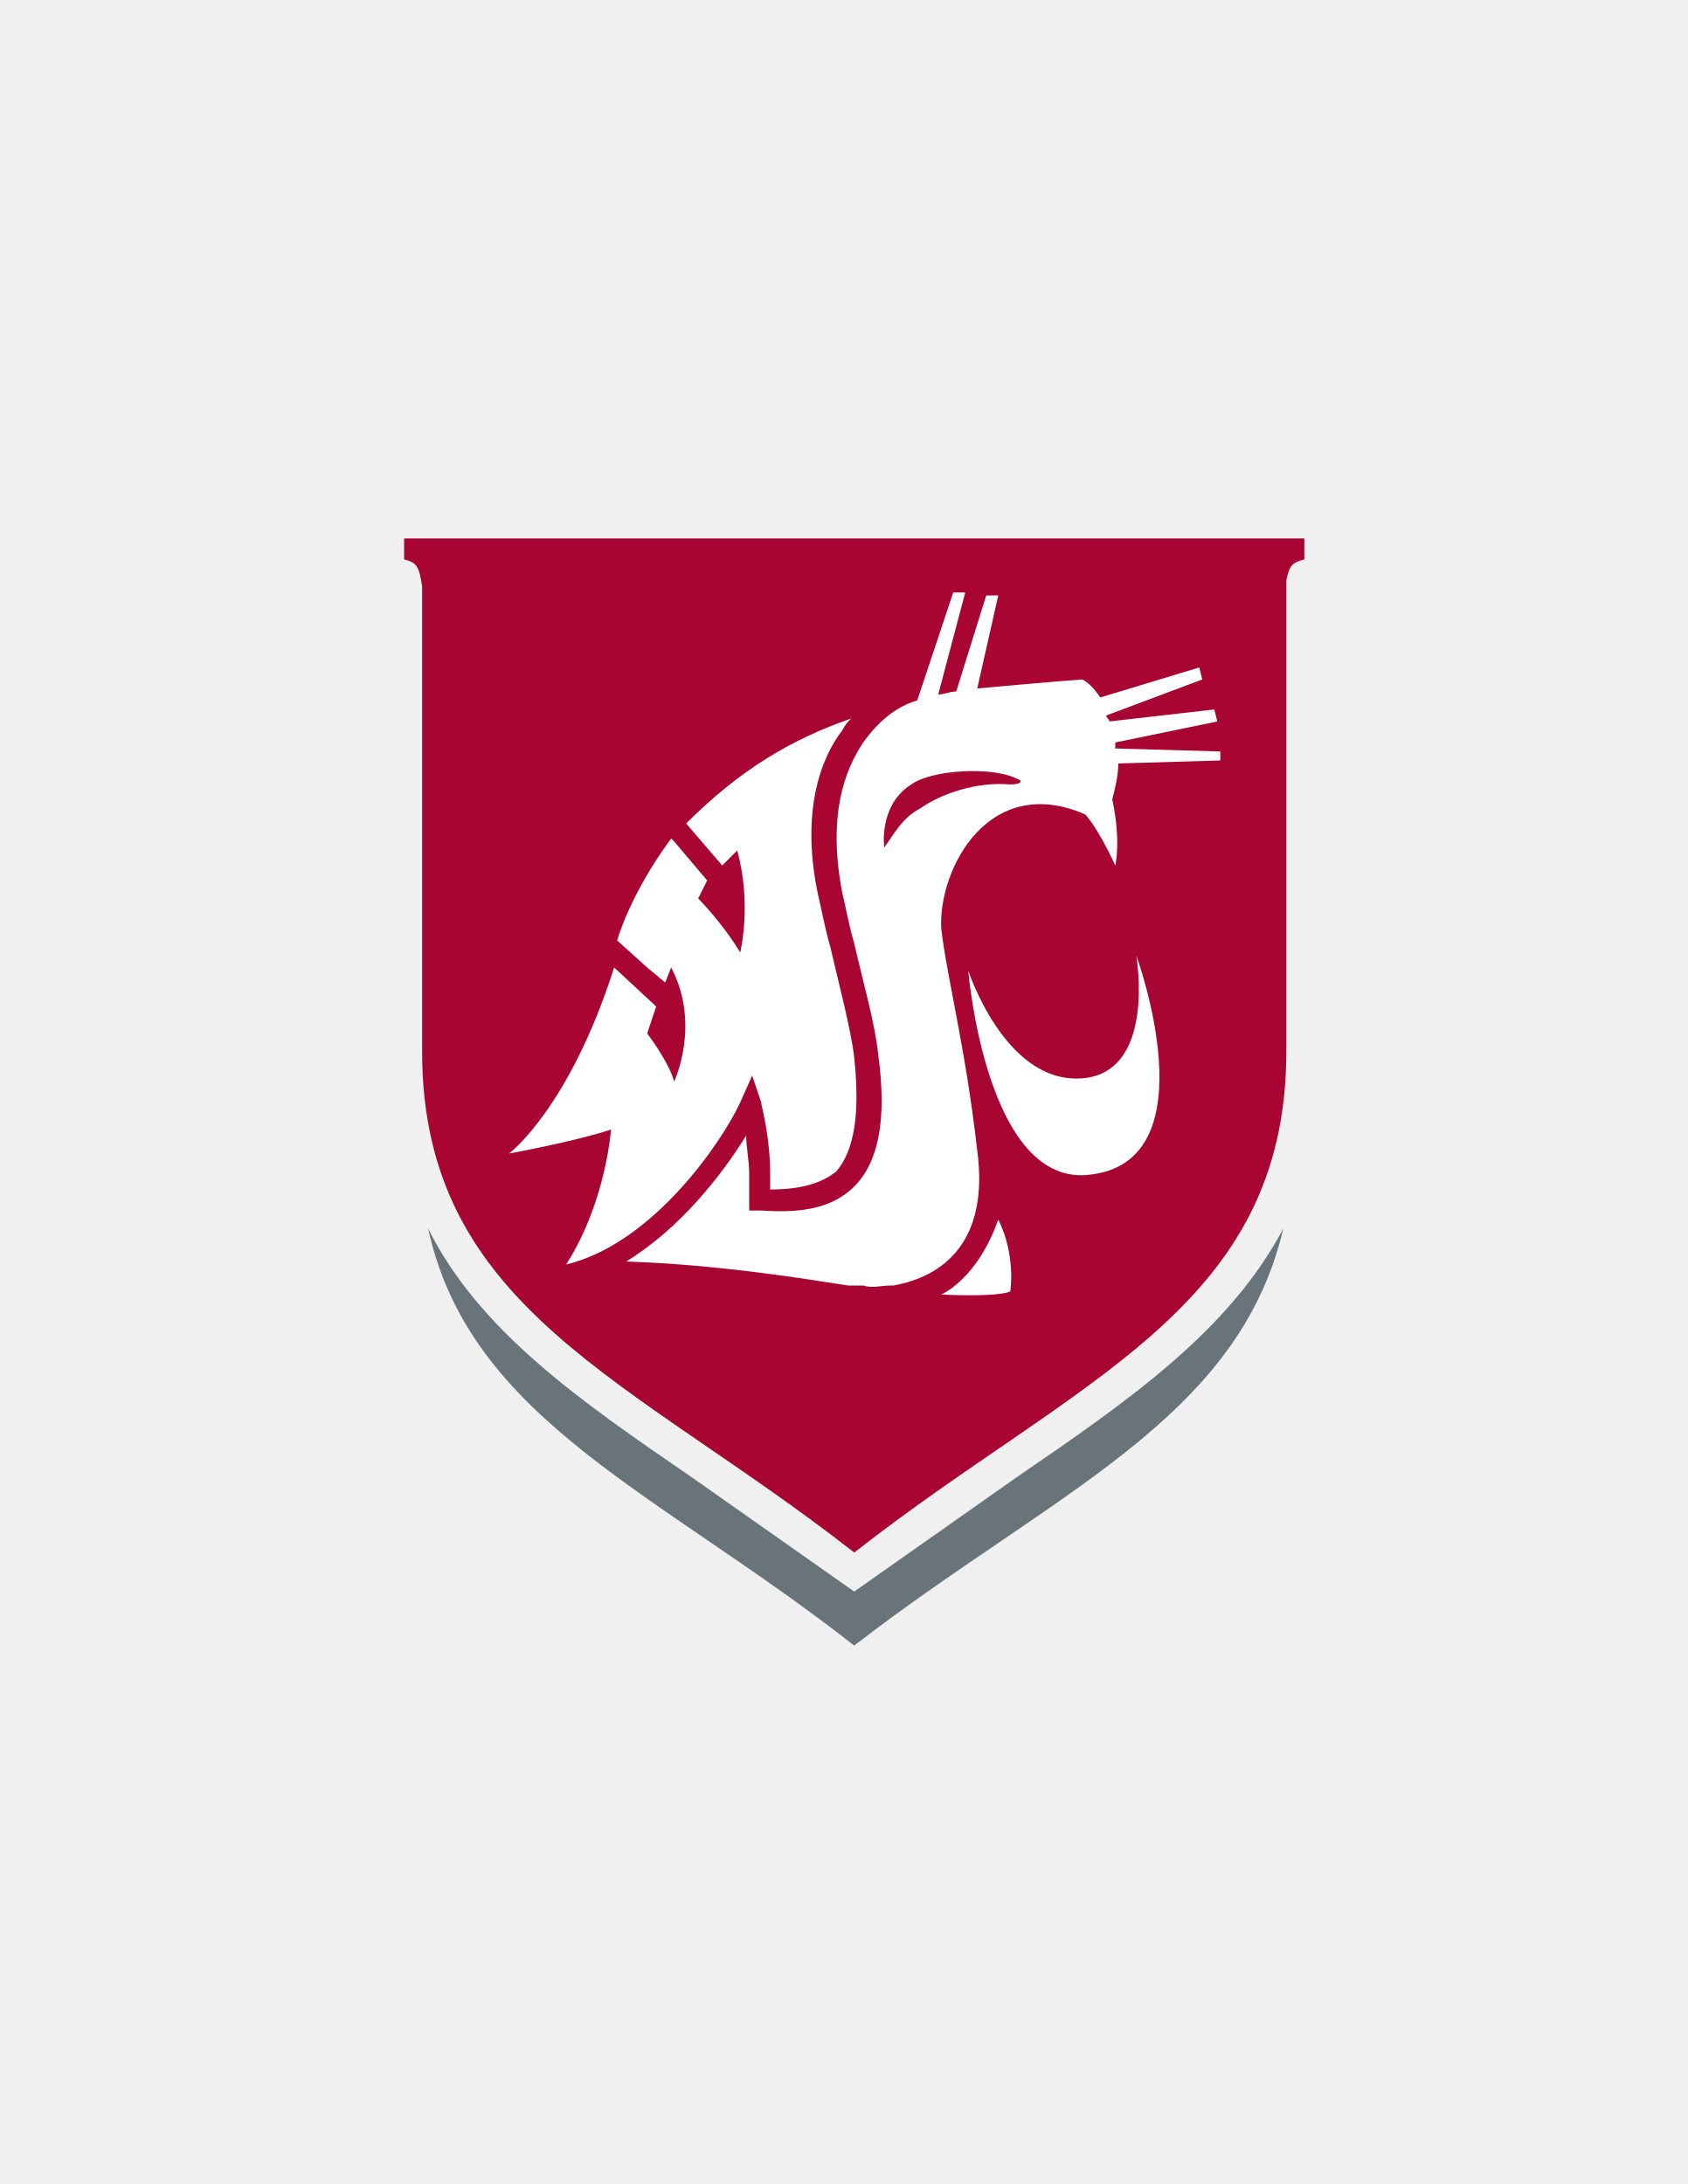
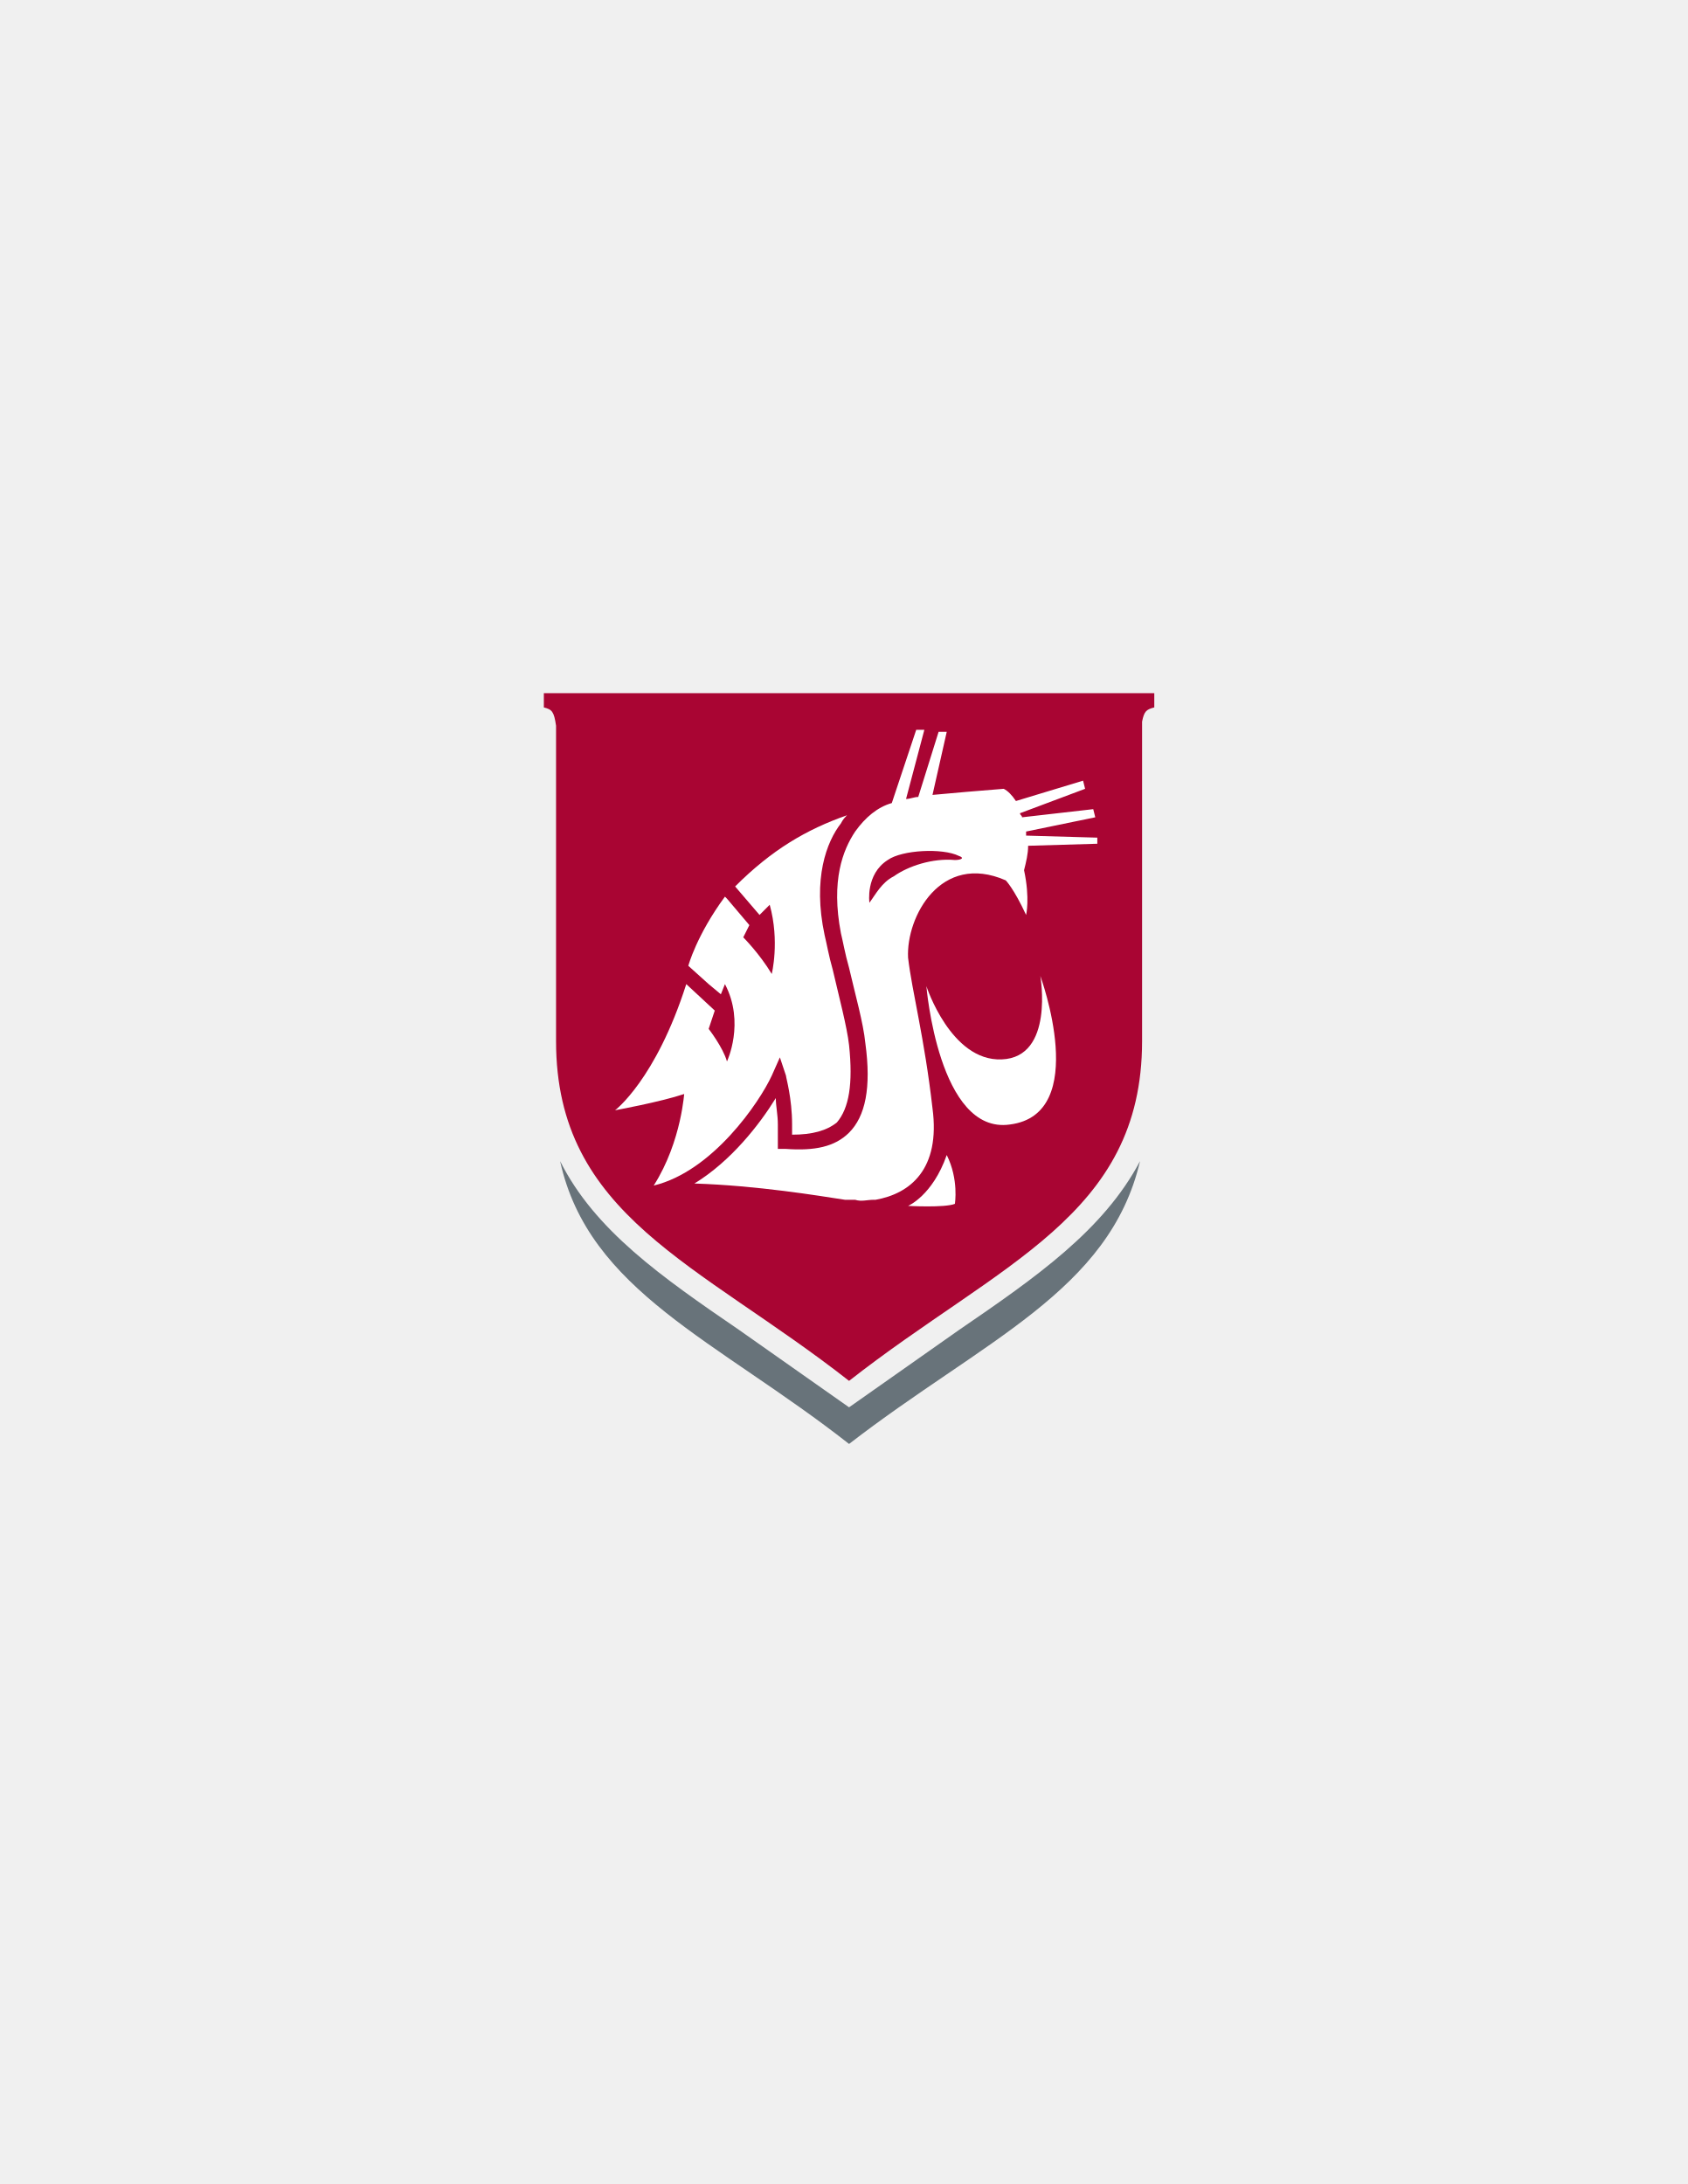
<svg xmlns="http://www.w3.org/2000/svg" version="1.1" id="Layer_1" x="0px" y="0px" width="612px" height="792px" viewBox="0 0 612 792" enable-background="new 0 0 612 792" xml:space="preserve">
  <g>
-     <path fill="#68737A" d="M368.484,535.813l-58.754,41.346l-58.754-41.346c-41.346-28.289-77.25-53.313-95.747-90.307   c15.232,69.634,83.779,95.747,154.501,151.237c71.811-55.49,139.269-81.604,155.59-151.237   C445.735,482.499,409.83,507.523,368.484,535.813z" />
-     <path fill="#A90533" d="M146.525,195.257v7.616c4.353,1.088,5.44,2.176,6.529,9.792v168.646   c0,93.571,76.163,118.596,156.677,181.702c80.515-63.106,156.678-88.131,156.678-181.702V210.489   c1.088-5.44,2.176-6.528,6.527-7.616v-7.616H146.525z" />
+     <path fill="#68737A" d="M347.707,482.309l-39.842,28.036l-39.842-28.036c-28.037-19.184-52.384-36.152-64.927-61.238   c10.329,47.22,56.811,64.927,104.769,102.556c48.695-37.629,94.439-55.336,105.507-102.556   C400.092,446.156,375.744,463.125,347.707,482.309z" />
+     <path fill="#A90533" d="M197.194,251.374v5.165c2.952,0.738,3.689,1.476,4.427,6.641v114.36   c0,63.452,51.646,80.421,106.244,123.214c54.598-42.793,106.244-59.763,106.244-123.214V261.703   c0.738-3.688,1.476-4.427,4.427-5.165v-5.165H197.194z" />
    <g>
      <g>
        <g>
-           <path fill="#FFFFFF" d="M341.284,469.442c0,0,13.056-5.44,20.673-27.201c6.527,13.057,4.352,26.112,4.352,26.112      C360.869,470.53,341.284,469.442,341.284,469.442z" />
-           <path fill="#FFFFFF" d="M412.006,346.494c0,0,7.616,43.521-20.672,44.609c-27.201,1.088-40.258-39.169-40.258-39.169      s6.528,79.426,44.609,73.987C439.207,420.48,412.006,346.494,412.006,346.494z" />
+           <path fill="#FFFFFF" d="M329.262,437.302c0,0,8.854-3.689,14.019-18.445c4.427,8.854,2.951,17.707,2.951,17.707      C342.543,438.04,329.262,437.302,329.262,437.302z" />
+           <path fill="#FFFFFF" d="M377.219,353.93c0,0,5.165,29.512-14.018,30.25c-18.445,0.738-27.299-26.561-27.299-26.561      s4.427,53.86,30.25,50.171C395.664,404.101,377.219,353.93,377.219,353.93z" />
        </g>
      </g>
-       <path fill="#FFFFFF" d="M205.279,458.562L205.279,458.562c31.553-7.616,56.578-44.609,63.106-58.754l4.352-9.792l3.264,9.792    c0,1.088,3.264,11.969,3.264,26.113c0,1.088,0,3.264,0,5.439c10.88,0,18.497-2.176,23.937-6.527    c6.528-7.616,8.704-20.673,6.528-41.346c-1.088-9.793-5.44-26.113-8.704-40.257c-2.176-7.616-3.264-14.145-4.352-18.497    c-6.528-30.465,1.088-50.05,8.705-59.842c1.088-2.176,2.176-3.264,3.264-4.352c-21.761,7.616-40.257,18.497-59.842,38.082    l13.056,15.232l5.44-5.44c5.44,19.585,1.088,36.994,1.088,36.994c-6.528-10.881-15.232-19.585-15.232-19.585l3.264-6.528    l-11.968-14.145l-1.088-1.088c-15.232,20.673-19.585,36.993-19.585,36.993l10.881,9.792l6.528,5.44l2.176-5.44    c10.88,20.672,1.088,41.345,1.088,41.345c-2.176-7.616-9.792-17.409-9.792-17.409l3.264-9.791l-15.232-14.145    c-16.32,51.137-38.081,67.458-38.081,67.458s23.937-4.353,36.993-8.704C221.6,407.424,220.512,434.625,205.279,458.562z" />
-       <path fill="#FFFFFF" d="M442.471,275.771l-36.993,1.088c0,4.353-1.088,8.705-2.176,13.057c3.264,15.232,1.088,23.937,1.088,23.937    c-6.527-14.145-10.88-18.497-10.88-18.497c-34.817-15.232-53.314,19.584-52.226,41.345c2.176,18.497,8.703,42.433,13.056,80.515    c4.353,32.641-11.968,45.697-30.465,48.961h-1.088l0,0c-3.265,0-6.528,1.088-9.792,0l0,0h-1.089c-1.088,0-3.264,0-4.352,0    c-14.145-2.176-46.786-7.616-80.515-8.704c19.584-11.968,34.817-31.553,43.521-45.697c0,4.353,1.088,8.704,1.088,14.145    c0,2.176,0,5.439,0,8.704v4.352h4.353c15.232,1.089,26.112-1.088,33.729-8.704c8.704-8.704,11.969-23.937,8.704-47.873    c-1.088-10.881-5.439-26.113-8.704-40.257c-2.176-7.617-3.264-14.145-4.352-18.497c-5.44-28.289,1.088-44.609,7.616-54.401    c5.439-7.617,11.968-13.057,19.585-15.232l0,0l13.056-39.17h4.353l-9.793,36.994c2.177,0,4.353-1.088,6.528-1.088l10.881-34.817    h4.353l-7.617,33.729c11.969-1.088,23.937-2.176,38.082-3.264c2.176,1.088,4.352,3.264,6.528,6.528l35.904-10.88l1.088,4.352    l-34.816,13.057c0,1.088,1.088,1.088,1.088,2.176l38.081-4.352l1.088,4.352l-36.993,7.617c0,1.088,0,1.088,0,2.176l38.081,1.088    V275.771z M333.668,293.18c7.616-5.44,20.672-9.792,32.641-8.704c3.264,0,5.44-1.088,2.176-2.176    c-8.704-4.352-30.465-3.264-38.081,2.176c-11.969,7.616-9.793,22.849-9.793,22.849C323.875,302.973,327.14,296.444,333.668,293.18    z" />
+       <path fill="#FFFFFF" d="M237.036,429.924L237.036,429.924c21.396-5.165,38.366-30.25,42.793-39.842l2.951-6.64l2.213,6.64    c0,0.737,2.213,8.116,2.213,17.708c0,0.737,0,2.213,0,3.688c7.378,0,12.543-1.476,16.232-4.427    c4.427-5.164,5.902-14.019,4.427-28.037c-0.738-6.641-3.689-17.708-5.902-27.299c-1.476-5.165-2.213-9.592-2.951-12.543    c-4.427-20.659,0.738-33.939,5.902-40.58c0.738-1.476,1.476-2.213,2.213-2.951c-14.756,5.165-27.298,12.543-40.579,25.823    l8.854,10.33l3.689-3.689c3.689,13.281,0.738,25.086,0.738,25.086c-4.427-7.378-10.329-13.281-10.329-13.281l2.213-4.427    l-8.115-9.592l-0.738-0.738c-10.329,14.019-13.281,25.085-13.281,25.085l7.378,6.641l4.427,3.689l1.476-3.689    c7.378,14.018,0.738,28.037,0.738,28.037c-1.476-5.165-6.641-11.806-6.641-11.806l2.213-6.639l-10.33-9.592    c-11.067,34.677-25.823,45.744-25.823,45.744s16.231-2.951,25.085-5.902C248.103,395.246,247.365,413.692,237.036,429.924z" />
+       <path fill="#FFFFFF" d="M397.878,305.972l-25.086,0.738c0,2.952-0.737,5.903-1.476,8.854c2.214,10.329,0.738,16.232,0.738,16.232    c-4.427-9.592-7.378-12.543-7.378-12.543c-23.61-10.329-36.153,13.281-35.415,28.037c1.476,12.543,5.902,28.774,8.854,54.599    c2.951,22.134-8.115,30.987-20.658,33.2h-0.738l0,0c-2.214,0-4.427,0.738-6.64,0l0,0h-0.738c-0.738,0-2.214,0-2.951,0    c-9.591-1.476-31.726-5.164-54.598-5.902c13.28-8.115,23.61-21.396,29.512-30.987c0,2.951,0.738,5.902,0.738,9.592    c0,1.475,0,3.688,0,5.902v2.95h2.952c10.329,0.738,17.707-0.737,22.872-5.902c5.902-5.902,8.116-16.231,5.902-32.463    c-0.738-7.378-3.688-17.708-5.902-27.299c-1.476-5.165-2.213-9.592-2.951-12.543c-3.689-19.183,0.738-30.25,5.165-36.89    c3.688-5.165,8.115-8.854,13.28-10.33l0,0l8.854-26.562h2.951l-6.641,25.086c1.477,0,2.952-0.738,4.427-0.738l7.379-23.61h2.951    l-5.165,22.872c8.116-0.738,16.231-1.476,25.824-2.213c1.475,0.737,2.95,2.213,4.427,4.427l24.347-7.378l0.738,2.951    l-23.609,8.854c0,0.738,0.737,0.738,0.737,1.476l25.823-2.951l0.737,2.951l-25.085,5.165c0,0.738,0,0.738,0,1.475l25.823,0.738    V305.972z M324.098,317.777c5.164-3.689,14.018-6.64,22.134-5.902c2.213,0,3.689-0.738,1.476-1.476    c-5.902-2.951-20.659-2.213-25.823,1.476c-8.116,5.165-6.641,15.494-6.641,15.494C317.457,324.417,319.671,319.99,324.098,317.777    z" />
    </g>
  </g>
</svg>
